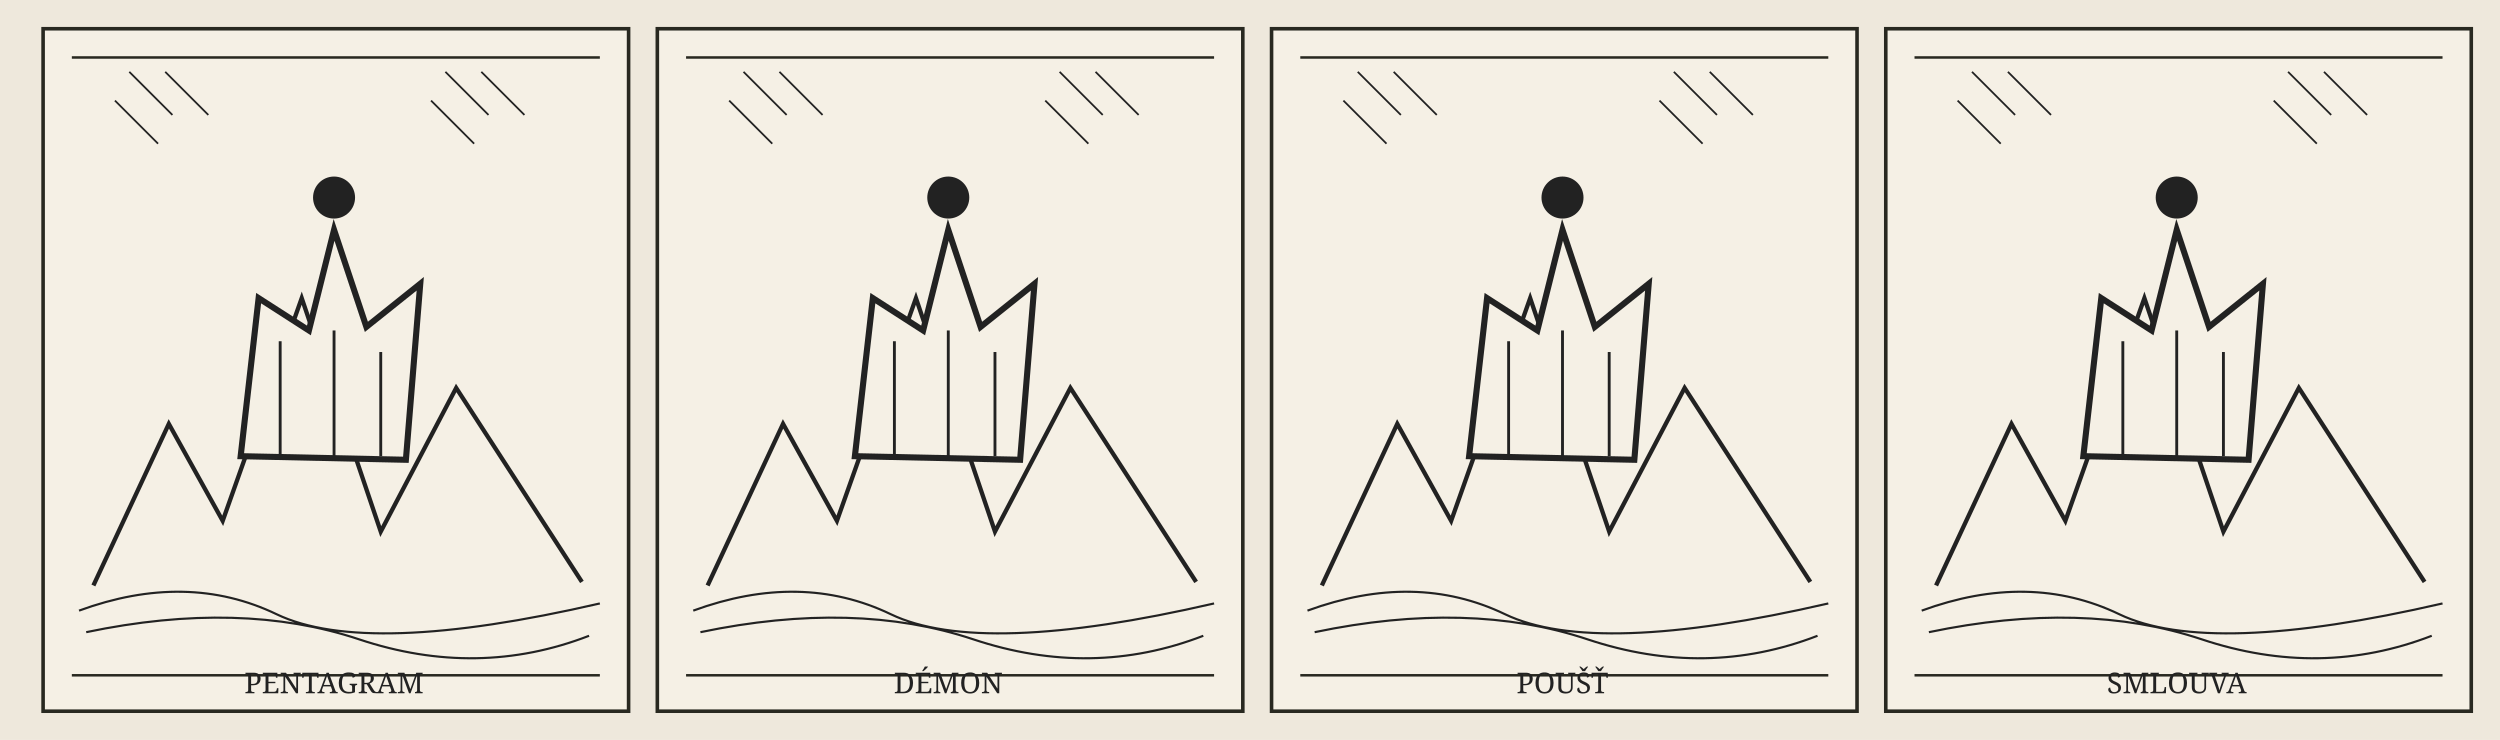
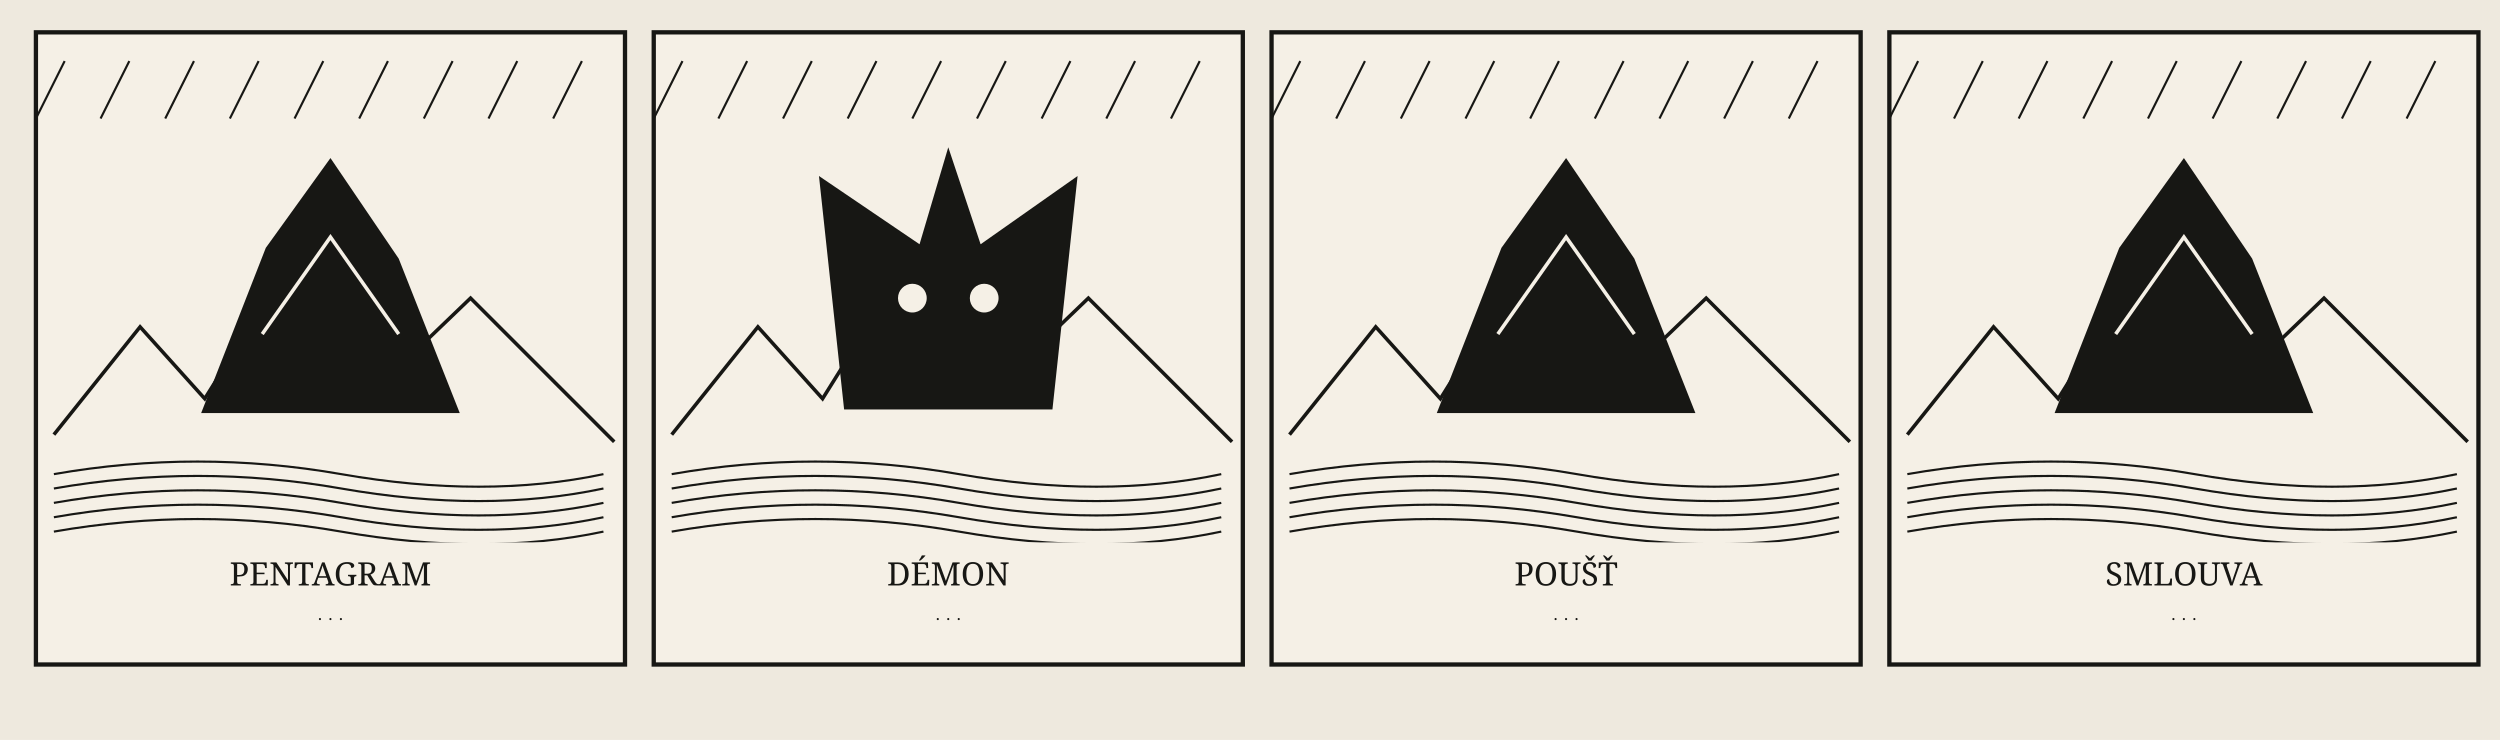
<svg xmlns="http://www.w3.org/2000/svg" viewBox="0 0 696 206">
-   <rect width="696" height="206" fill="#eee8dc" />
-   <g transform="translate(12,8)">
-     <rect width="163" height="190" fill="#f5f0e5" stroke="#282820" />
-     <path d="M8 8H155M8 180H155" stroke="#282820" stroke-width=".7" />
-     <g fill="none" stroke="#222" stroke-width="1.2">
-       <path d="M14 155L35 110L50 137L72 75L94 140L115 100L150 154" />
-       <path d="M10 162Q40 151 65 163T155 160M12 168Q55 159 88 170T152 169" stroke-width=".6" />
-       <path d="M20 20l12 12m-8-20l12 12m-2-12l12 12M108 20l12 12m-8-20l12 12m-2-12l12 12" stroke-width=".5" />
-     </g>
-     <g transform="translate(81,91)" fill="#f5f0e5" stroke="#222" stroke-width="1.7">
-       <path d="M-26 28L-21 -16L-7 -7L0 -35L9 -8L24 -20L20 29Z" />
-       <path d="M-15 28V-4M0 28V-7M13 28V-1" stroke-width=".8" />
-       <circle cx="0" cy="-44" r="5" fill="#222" />
-     </g>
-     <text x="81" y="185" font-family="Georgia,serif" font-size="8" text-anchor="middle" fill="#222">PENTAGRAM</text>
+   <rect width="696" height="206" fill="#eee9de" />
+   <g>
+     <rect x="10" y="9" width="164" height="176" fill="#f5f0e6" stroke="#171714" stroke-width="1.2" />
+     <path d="M18 17l-8 16" stroke="#171714" stroke-width=".6" />
+     <path d="M36 17l-8 16" stroke="#171714" stroke-width=".6" />
+     <path d="M54 17l-8 16" stroke="#171714" stroke-width=".6" />
+     <path d="M72 17l-8 16" stroke="#171714" stroke-width=".6" />
+     <path d="M90 17l-8 16" stroke="#171714" stroke-width=".6" />
+     <path d="M108 17l-8 16" stroke="#171714" stroke-width=".6" />
+     <path d="M126 17l-8 16" stroke="#171714" stroke-width=".6" />
+     <path d="M144 17l-8 16" stroke="#171714" stroke-width=".6" />
+     <path d="M162 17l-8 16" stroke="#171714" stroke-width=".6" />
+     <path d="M15 121l24 -30 18 20 25 -40 24 36 25 -24 40 40" stroke="#171714" fill="none" />
+     <path d="M56 115L74 69L92 44L111 72L128 115Z" fill="#171714" />
+     <path d="M73 93L92 66L111 93" stroke="#f5f0e6" fill="none" />
+     <path d="M15 132q40 -7 80 0t73 0" stroke="#171714" stroke-width=".6" fill="none" />
+     <path d="M15 136q40 -7 80 0t73 0" stroke="#171714" stroke-width=".6" fill="none" />
+     <path d="M15 140q40 -7 80 0t73 0" stroke="#171714" stroke-width=".6" fill="none" />
+     <path d="M15 144q40 -7 80 0t73 0" stroke="#171714" stroke-width=".6" fill="none" />
+     <path d="M15 148q40 -7 80 0t73 0" stroke="#171714" stroke-width=".6" fill="none" />
+     <rect x="15" y="151" width="154" height="29" fill="#f5f0e6" />
+     <text x="92" y="163" text-anchor="middle" font-family="Georgia,serif" font-size="9" fill="#171714">PENTAGRAM</text>
+     <text x="92" y="174" text-anchor="middle" font-size="5" fill="#171714">· · ·</text>
  </g>
-   <g transform="translate(183,8)">
-     <rect width="163" height="190" fill="#f5f0e5" stroke="#282820" />
-     <path d="M8 8H155M8 180H155" stroke="#282820" stroke-width=".7" />
-     <g fill="none" stroke="#222" stroke-width="1.2">
-       <path d="M14 155L35 110L50 137L72 75L94 140L115 100L150 154" />
-       <path d="M10 162Q40 151 65 163T155 160M12 168Q55 159 88 170T152 169" stroke-width=".6" />
-       <path d="M20 20l12 12m-8-20l12 12m-2-12l12 12M108 20l12 12m-8-20l12 12m-2-12l12 12" stroke-width=".5" />
-     </g>
-     <g transform="translate(81,91)" fill="#f5f0e5" stroke="#222" stroke-width="1.7">
-       <path d="M-26 28L-21 -16L-7 -7L0 -35L9 -8L24 -20L20 29Z" />
-       <path d="M-15 28V-4M0 28V-7M13 28V-1" stroke-width=".8" />
-       <circle cx="0" cy="-44" r="5" fill="#222" />
-     </g>
-     <text x="81" y="185" font-family="Georgia,serif" font-size="8" text-anchor="middle" fill="#222">DÉMON</text>
+   <g>
+     <rect x="182" y="9" width="164" height="176" fill="#f5f0e6" stroke="#171714" stroke-width="1.2" />
+     <path d="M190 17l-8 16" stroke="#171714" stroke-width=".6" />
+     <path d="M208 17l-8 16" stroke="#171714" stroke-width=".6" />
+     <path d="M226 17l-8 16" stroke="#171714" stroke-width=".6" />
+     <path d="M244 17l-8 16" stroke="#171714" stroke-width=".6" />
+     <path d="M262 17l-8 16" stroke="#171714" stroke-width=".6" />
+     <path d="M280 17l-8 16" stroke="#171714" stroke-width=".6" />
+     <path d="M298 17l-8 16" stroke="#171714" stroke-width=".6" />
+     <path d="M316 17l-8 16" stroke="#171714" stroke-width=".6" />
+     <path d="M334 17l-8 16" stroke="#171714" stroke-width=".6" />
+     <path d="M187 121l24 -30 18 20 25 -40 24 36 25 -24 40 40" stroke="#171714" fill="none" />
+     <path d="M235 114L228 49L256 68L264 41L273 68L300 49L293 114Z" fill="#171714" />
+     <circle cx="254" cy="83" r="4" fill="#f5f0e6" />
+     <circle cx="274" cy="83" r="4" fill="#f5f0e6" />
+     <path d="M187 132q40 -7 80 0t73 0" stroke="#171714" stroke-width=".6" fill="none" />
+     <path d="M187 136q40 -7 80 0t73 0" stroke="#171714" stroke-width=".6" fill="none" />
+     <path d="M187 140q40 -7 80 0t73 0" stroke="#171714" stroke-width=".6" fill="none" />
+     <path d="M187 144q40 -7 80 0t73 0" stroke="#171714" stroke-width=".6" fill="none" />
+     <path d="M187 148q40 -7 80 0t73 0" stroke="#171714" stroke-width=".6" fill="none" />
+     <rect x="187" y="151" width="154" height="29" fill="#f5f0e6" />
+     <text x="264" y="163" text-anchor="middle" font-family="Georgia,serif" font-size="9" fill="#171714">DÉMON</text>
+     <text x="264" y="174" text-anchor="middle" font-size="5" fill="#171714">· · ·</text>
  </g>
-   <g transform="translate(354,8)">
-     <rect width="163" height="190" fill="#f5f0e5" stroke="#282820" />
-     <path d="M8 8H155M8 180H155" stroke="#282820" stroke-width=".7" />
-     <g fill="none" stroke="#222" stroke-width="1.2">
-       <path d="M14 155L35 110L50 137L72 75L94 140L115 100L150 154" />
-       <path d="M10 162Q40 151 65 163T155 160M12 168Q55 159 88 170T152 169" stroke-width=".6" />
-       <path d="M20 20l12 12m-8-20l12 12m-2-12l12 12M108 20l12 12m-8-20l12 12m-2-12l12 12" stroke-width=".5" />
-     </g>
-     <g transform="translate(81,91)" fill="#f5f0e5" stroke="#222" stroke-width="1.7">
-       <path d="M-26 28L-21 -16L-7 -7L0 -35L9 -8L24 -20L20 29Z" />
-       <path d="M-15 28V-4M0 28V-7M13 28V-1" stroke-width=".8" />
-       <circle cx="0" cy="-44" r="5" fill="#222" />
-     </g>
-     <text x="81" y="185" font-family="Georgia,serif" font-size="8" text-anchor="middle" fill="#222">POUŠŤ</text>
+   <g>
+     <rect x="354" y="9" width="164" height="176" fill="#f5f0e6" stroke="#171714" stroke-width="1.2" />
+     <path d="M362 17l-8 16" stroke="#171714" stroke-width=".6" />
+     <path d="M380 17l-8 16" stroke="#171714" stroke-width=".6" />
+     <path d="M398 17l-8 16" stroke="#171714" stroke-width=".6" />
+     <path d="M416 17l-8 16" stroke="#171714" stroke-width=".6" />
+     <path d="M434 17l-8 16" stroke="#171714" stroke-width=".6" />
+     <path d="M452 17l-8 16" stroke="#171714" stroke-width=".6" />
+     <path d="M470 17l-8 16" stroke="#171714" stroke-width=".6" />
+     <path d="M488 17l-8 16" stroke="#171714" stroke-width=".6" />
+     <path d="M506 17l-8 16" stroke="#171714" stroke-width=".6" />
+     <path d="M359 121l24 -30 18 20 25 -40 24 36 25 -24 40 40" stroke="#171714" fill="none" />
+     <path d="M400 115L418 69L436 44L455 72L472 115Z" fill="#171714" />
+     <path d="M417 93L436 66L455 93" stroke="#f5f0e6" fill="none" />
+     <path d="M359 132q40 -7 80 0t73 0" stroke="#171714" stroke-width=".6" fill="none" />
+     <path d="M359 136q40 -7 80 0t73 0" stroke="#171714" stroke-width=".6" fill="none" />
+     <path d="M359 140q40 -7 80 0t73 0" stroke="#171714" stroke-width=".6" fill="none" />
+     <path d="M359 144q40 -7 80 0t73 0" stroke="#171714" stroke-width=".6" fill="none" />
+     <path d="M359 148q40 -7 80 0t73 0" stroke="#171714" stroke-width=".6" fill="none" />
+     <rect x="359" y="151" width="154" height="29" fill="#f5f0e6" />
+     <text x="436" y="163" text-anchor="middle" font-family="Georgia,serif" font-size="9" fill="#171714">POUŠŤ</text>
+     <text x="436" y="174" text-anchor="middle" font-size="5" fill="#171714">· · ·</text>
  </g>
-   <g transform="translate(525,8)">
-     <rect width="163" height="190" fill="#f5f0e5" stroke="#282820" />
-     <path d="M8 8H155M8 180H155" stroke="#282820" stroke-width=".7" />
-     <g fill="none" stroke="#222" stroke-width="1.2">
-       <path d="M14 155L35 110L50 137L72 75L94 140L115 100L150 154" />
-       <path d="M10 162Q40 151 65 163T155 160M12 168Q55 159 88 170T152 169" stroke-width=".6" />
-       <path d="M20 20l12 12m-8-20l12 12m-2-12l12 12M108 20l12 12m-8-20l12 12m-2-12l12 12" stroke-width=".5" />
-     </g>
-     <g transform="translate(81,91)" fill="#f5f0e5" stroke="#222" stroke-width="1.7">
-       <path d="M-26 28L-21 -16L-7 -7L0 -35L9 -8L24 -20L20 29Z" />
-       <path d="M-15 28V-4M0 28V-7M13 28V-1" stroke-width=".8" />
-       <circle cx="0" cy="-44" r="5" fill="#222" />
-     </g>
-     <text x="81" y="185" font-family="Georgia,serif" font-size="8" text-anchor="middle" fill="#222">SMLOUVA</text>
+   <g>
+     <rect x="526" y="9" width="164" height="176" fill="#f5f0e6" stroke="#171714" stroke-width="1.2" />
+     <path d="M534 17l-8 16" stroke="#171714" stroke-width=".6" />
+     <path d="M552 17l-8 16" stroke="#171714" stroke-width=".6" />
+     <path d="M570 17l-8 16" stroke="#171714" stroke-width=".6" />
+     <path d="M588 17l-8 16" stroke="#171714" stroke-width=".6" />
+     <path d="M606 17l-8 16" stroke="#171714" stroke-width=".6" />
+     <path d="M624 17l-8 16" stroke="#171714" stroke-width=".6" />
+     <path d="M642 17l-8 16" stroke="#171714" stroke-width=".6" />
+     <path d="M660 17l-8 16" stroke="#171714" stroke-width=".6" />
+     <path d="M678 17l-8 16" stroke="#171714" stroke-width=".6" />
+     <path d="M531 121l24 -30 18 20 25 -40 24 36 25 -24 40 40" stroke="#171714" fill="none" />
+     <path d="M572 115L590 69L608 44L627 72L644 115Z" fill="#171714" />
+     <path d="M589 93L608 66L627 93" stroke="#f5f0e6" fill="none" />
+     <path d="M531 132q40 -7 80 0t73 0" stroke="#171714" stroke-width=".6" fill="none" />
+     <path d="M531 136q40 -7 80 0t73 0" stroke="#171714" stroke-width=".6" fill="none" />
+     <path d="M531 140q40 -7 80 0t73 0" stroke="#171714" stroke-width=".6" fill="none" />
+     <path d="M531 144q40 -7 80 0t73 0" stroke="#171714" stroke-width=".6" fill="none" />
+     <path d="M531 148q40 -7 80 0t73 0" stroke="#171714" stroke-width=".6" fill="none" />
+     <rect x="531" y="151" width="154" height="29" fill="#f5f0e6" />
+     <text x="608" y="163" text-anchor="middle" font-family="Georgia,serif" font-size="9" fill="#171714">SMLOUVA</text>
+     <text x="608" y="174" text-anchor="middle" font-size="5" fill="#171714">· · ·</text>
  </g>
</svg>
